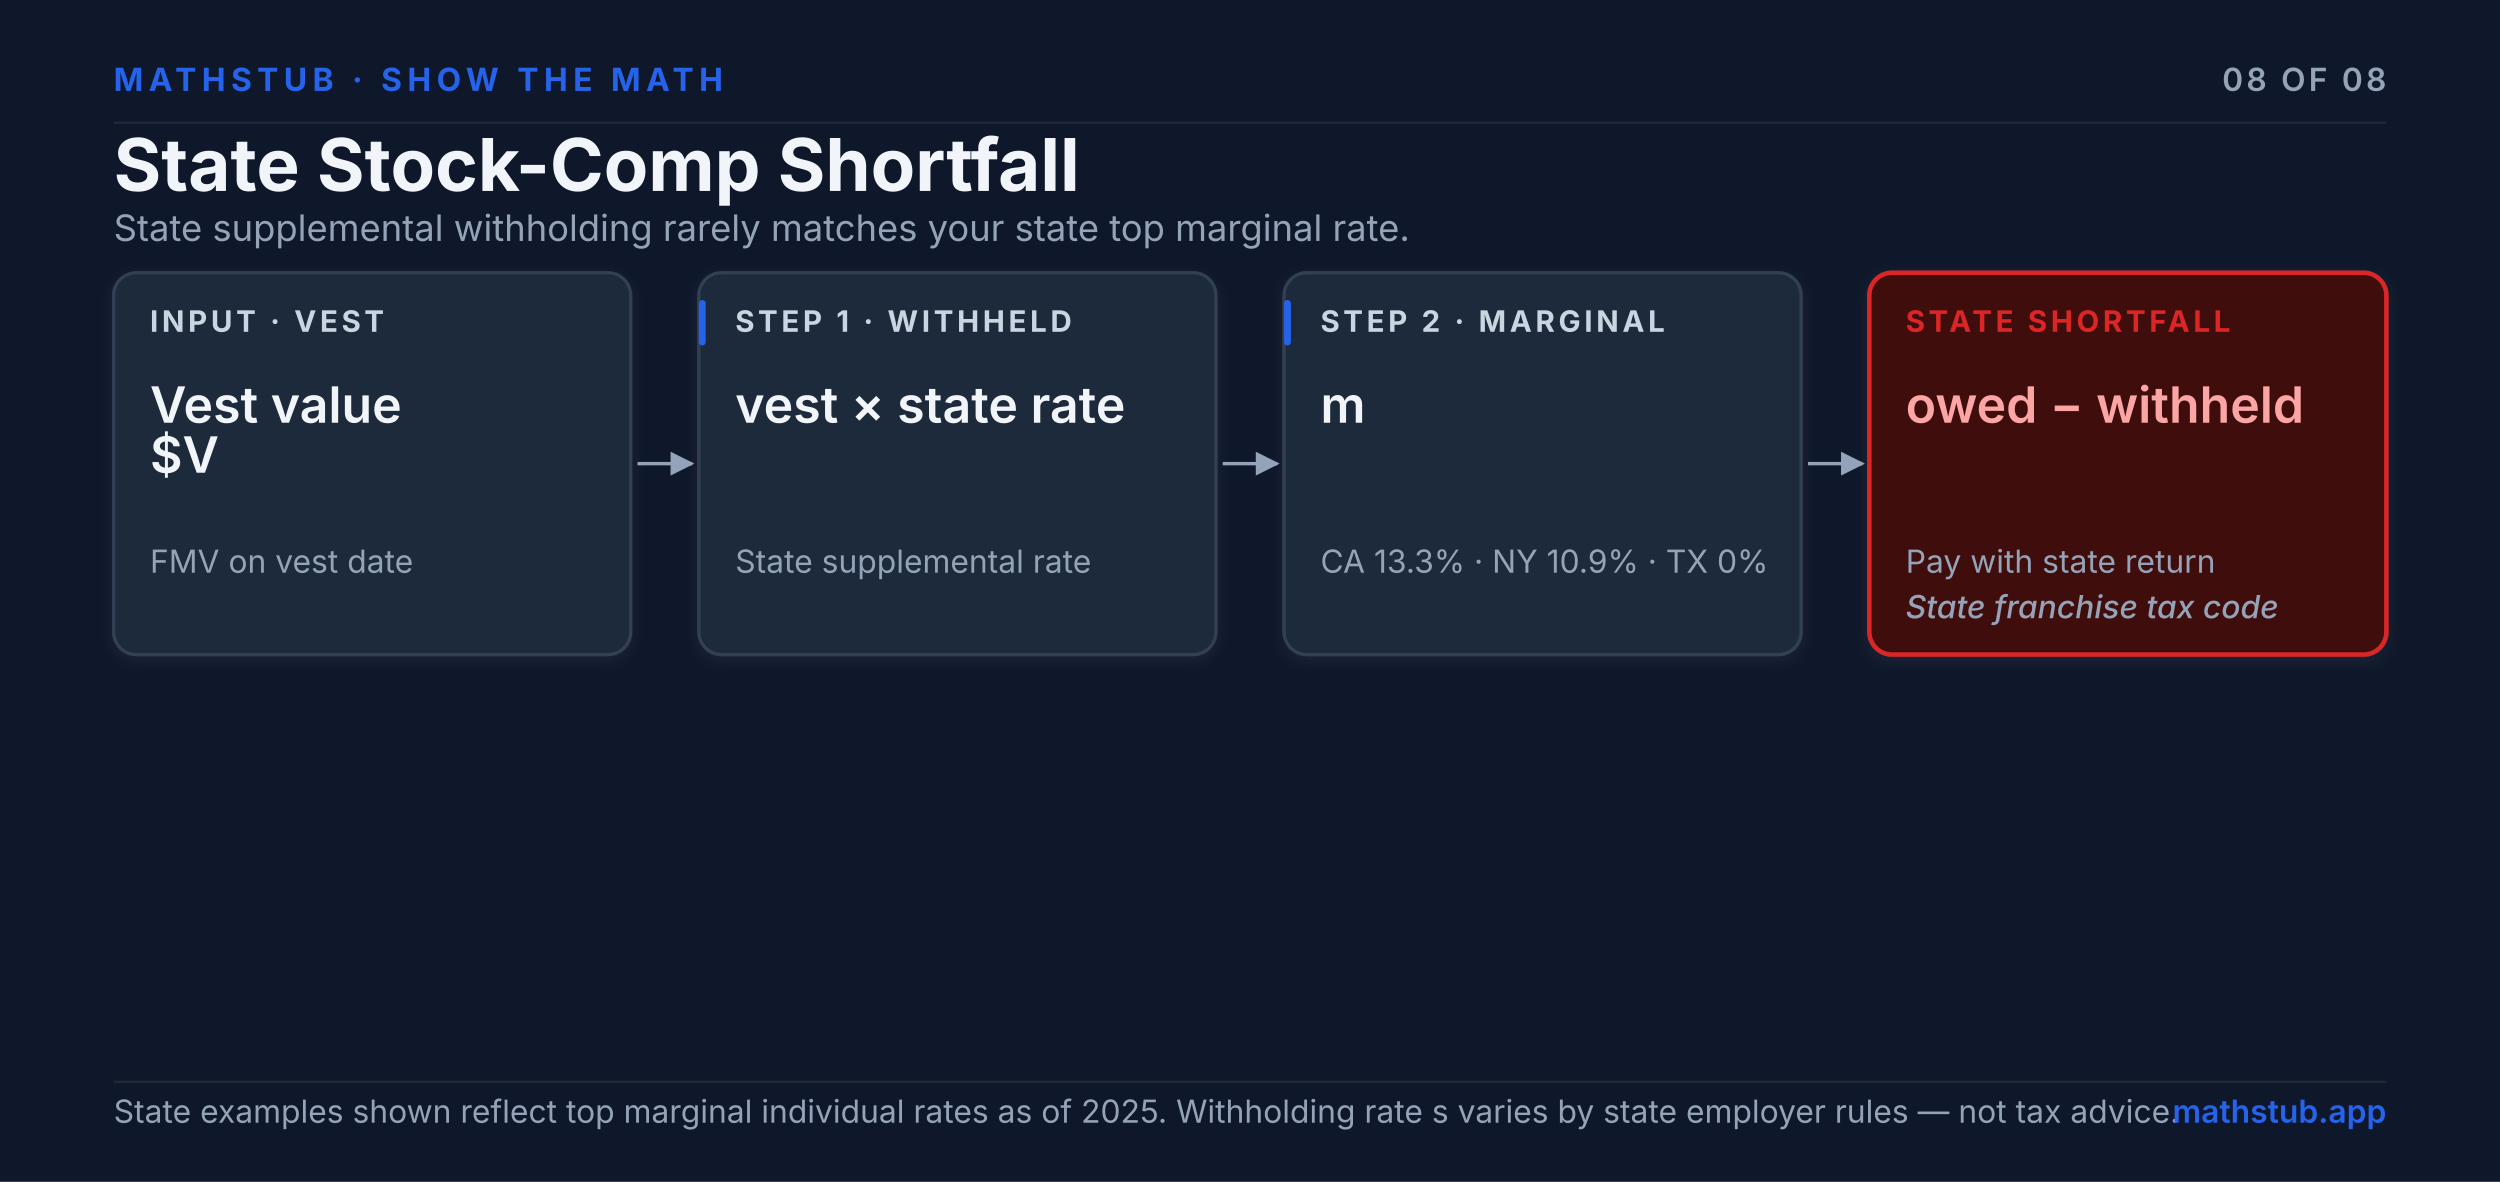
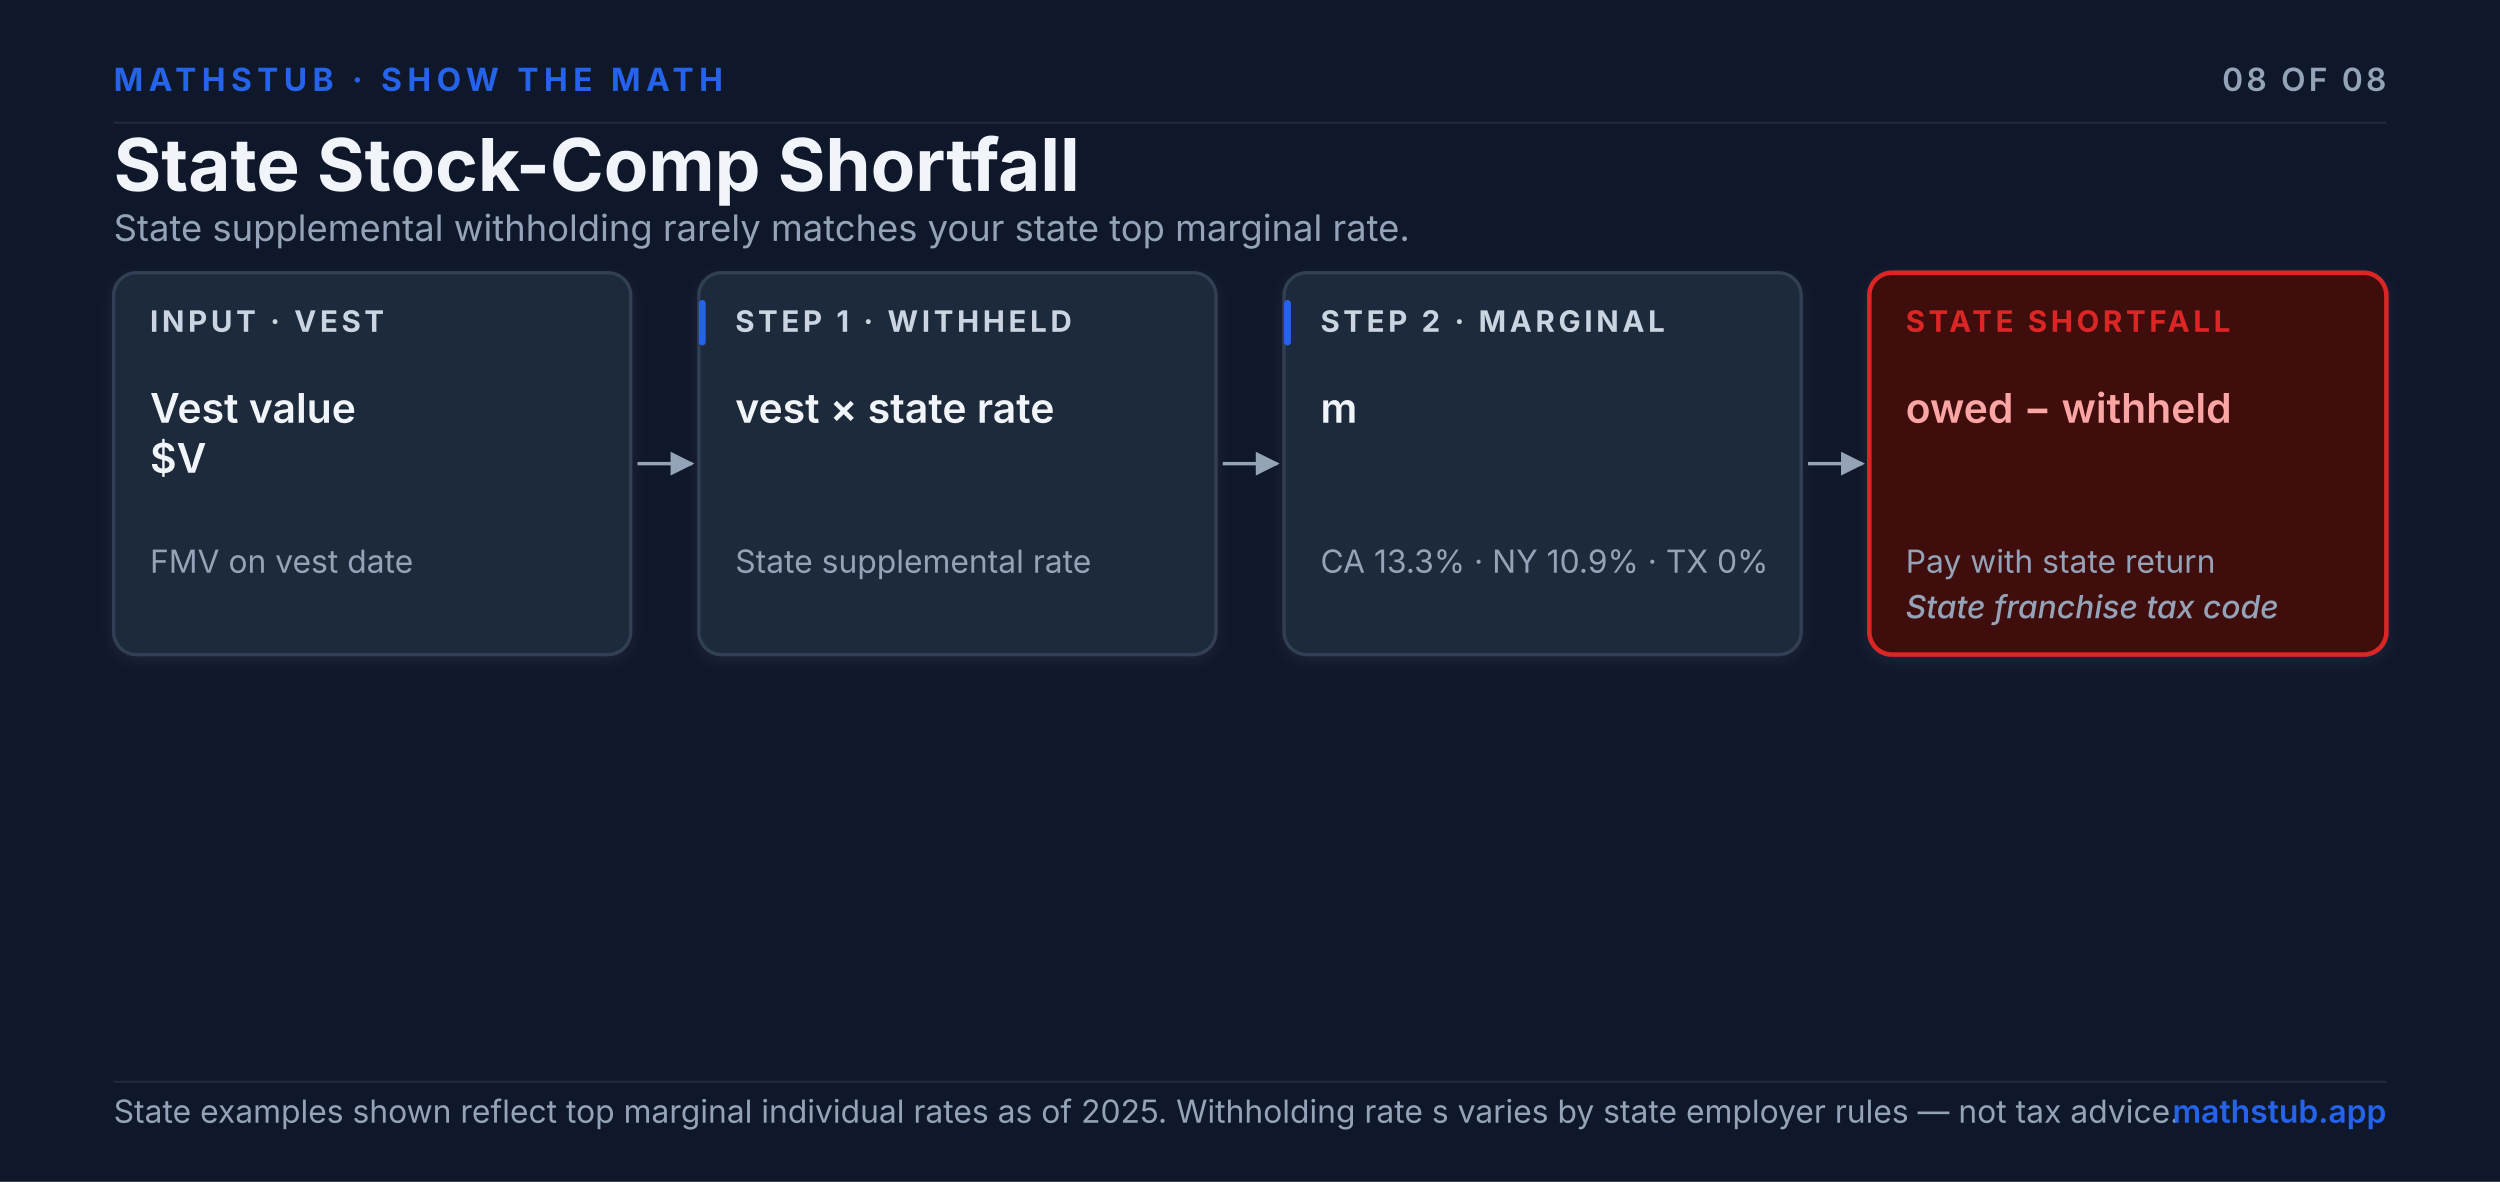
<svg xmlns="http://www.w3.org/2000/svg" viewBox="0 0 1100 520" width="1100" height="520" font-family="Inter, system-ui, -apple-system, 'Segoe UI', sans-serif">
  <defs>
    <marker id="arrow" viewBox="0 0 10 10" refX="9" refY="5" markerWidth="7" markerHeight="7" orient="auto-start-reverse">
      <path d="M0,0 L10,5 L0,10 z" fill="#94a3b8" />
    </marker>
    <filter id="boxShadow" x="-5%" y="-5%" width="110%" height="115%">
      <feDropShadow dx="0" dy="2" stdDeviation="3" flood-color="#f1f5f9" flood-opacity="0.06" />
    </filter>
  </defs>
  <rect width="1100" height="520" fill="#0f172a" />
  <text x="50" y="40" font-size="14" font-weight="700" fill="#2563eb" letter-spacing="2.4">MATHSTUB · SHOW THE MATH</text>
  <text x="1050" y="40" font-size="14" font-weight="600" fill="#94a3b8" text-anchor="end" letter-spacing="1.4">08 OF 08</text>
  <line x1="50" y1="54" x2="1050" y2="54" stroke="#1f2937" stroke-width="1" />
  <text x="50" y="84" font-size="32" font-weight="700" fill="#f1f5f9">State Stock-Comp Shortfall</text>
  <text x="50" y="106" font-size="16" font-weight="400" fill="#94a3b8">State supplemental withholding rarely matches your state top marginal rate.</text>
  <rect x="50" y="120" width="227.5" height="168" rx="10" fill="#1e293b" stroke="#334155" stroke-width="1.4" filter="url(#boxShadow)" />
  <text x="66" y="146" font-size="13" font-weight="700" fill="#cbd5e1" letter-spacing="1.6">INPUT · VEST</text>
-   <text x="66" y="186" font-size="22" font-weight="600" fill="#f1f5f9">Vest value</text>
-   <text x="66" y="208" font-size="22" font-weight="600" fill="#f1f5f9">$V</text>
+   <text x="66" y="186" font-size="18" font-weight="600" fill="#f1f5f9">Vest value</text>
+   <text x="66" y="208" font-size="18" font-weight="600" fill="#f1f5f9">$V</text>
  <text x="66" y="252" font-size="14" font-weight="400" fill="#94a3b8">FMV on vest date</text>
  <line x1="280.5" y1="204" x2="304.5" y2="204" stroke="#94a3b8" stroke-width="1.5" marker-end="url(#arrow)" />
  <rect x="307.5" y="120" width="227.5" height="168" rx="10" fill="#1e293b" stroke="#334155" stroke-width="1.4" filter="url(#boxShadow)" />
  <rect x="307.5" y="132" width="3" height="20" rx="1.5" fill="#2563eb" />
  <text x="323.5" y="146" font-size="13" font-weight="700" fill="#cbd5e1" letter-spacing="1.6">STEP 1 · WITHHELD</text>
-   <text x="323.5" y="186" font-size="22" font-weight="600" fill="#f1f5f9">vest × state rate</text>
+   <text x="323.5" y="186" font-size="18" font-weight="600" fill="#f1f5f9">vest × state rate</text>
  <text x="323.5" y="252" font-size="14" font-weight="400" fill="#94a3b8">State supplemental rate</text>
  <line x1="538" y1="204" x2="562" y2="204" stroke="#94a3b8" stroke-width="1.5" marker-end="url(#arrow)" />
  <rect x="565" y="120" width="227.5" height="168" rx="10" fill="#1e293b" stroke="#334155" stroke-width="1.4" filter="url(#boxShadow)" />
  <rect x="565" y="132" width="3" height="20" rx="1.5" fill="#2563eb" />
  <text x="581" y="146" font-size="13" font-weight="700" fill="#cbd5e1" letter-spacing="1.6">STEP 2 · MARGINAL</text>
-   <text x="581" y="186" font-size="22" font-weight="600" fill="#f1f5f9">m</text>
+   <text x="581" y="186" font-size="18" font-weight="600" fill="#f1f5f9">m</text>
  <text x="581" y="252" font-size="14" font-weight="400" fill="#94a3b8">CA 13.3% · NY 10.9% · TX 0%</text>
  <line x1="795.5" y1="204" x2="819.5" y2="204" stroke="#94a3b8" stroke-width="1.5" marker-end="url(#arrow)" />
  <rect x="822.5" y="120" width="227.5" height="168" rx="10" fill="#3f0a0a" stroke="#dc2626" stroke-width="2" filter="url(#boxShadow)" />
  <text x="838.5" y="146" font-size="13" font-weight="700" fill="#dc2626" letter-spacing="1.6">STATE SHORTFALL</text>
-   <text x="838.5" y="186" font-size="22" font-weight="600" fill="#fca5a5">owed − withheld</text>
+   <text x="838.5" y="186" font-size="18" font-weight="600" fill="#fca5a5">owed − withheld</text>
  <text x="838.5" y="252" font-size="14" font-weight="400" fill="#94a3b8">Pay with state return</text>
  <text x="838.5" y="272" font-size="14" font-style="italic" font-weight="500" fill="#94a3b8">State franchise tax code</text>
  <line x1="50" y1="476" x2="1050" y2="476" stroke="#1f2937" stroke-width="1" />
  <text x="50" y="494" font-size="14" fill="#94a3b8">State examples shown reflect top marginal individual rates as of 2025. Withholding rate s varies by state employer rules — not tax advice.</text>
  <text x="1050" y="494" font-size="14" font-weight="600" fill="#2563eb" text-anchor="end">mathstub.app</text>
</svg>
